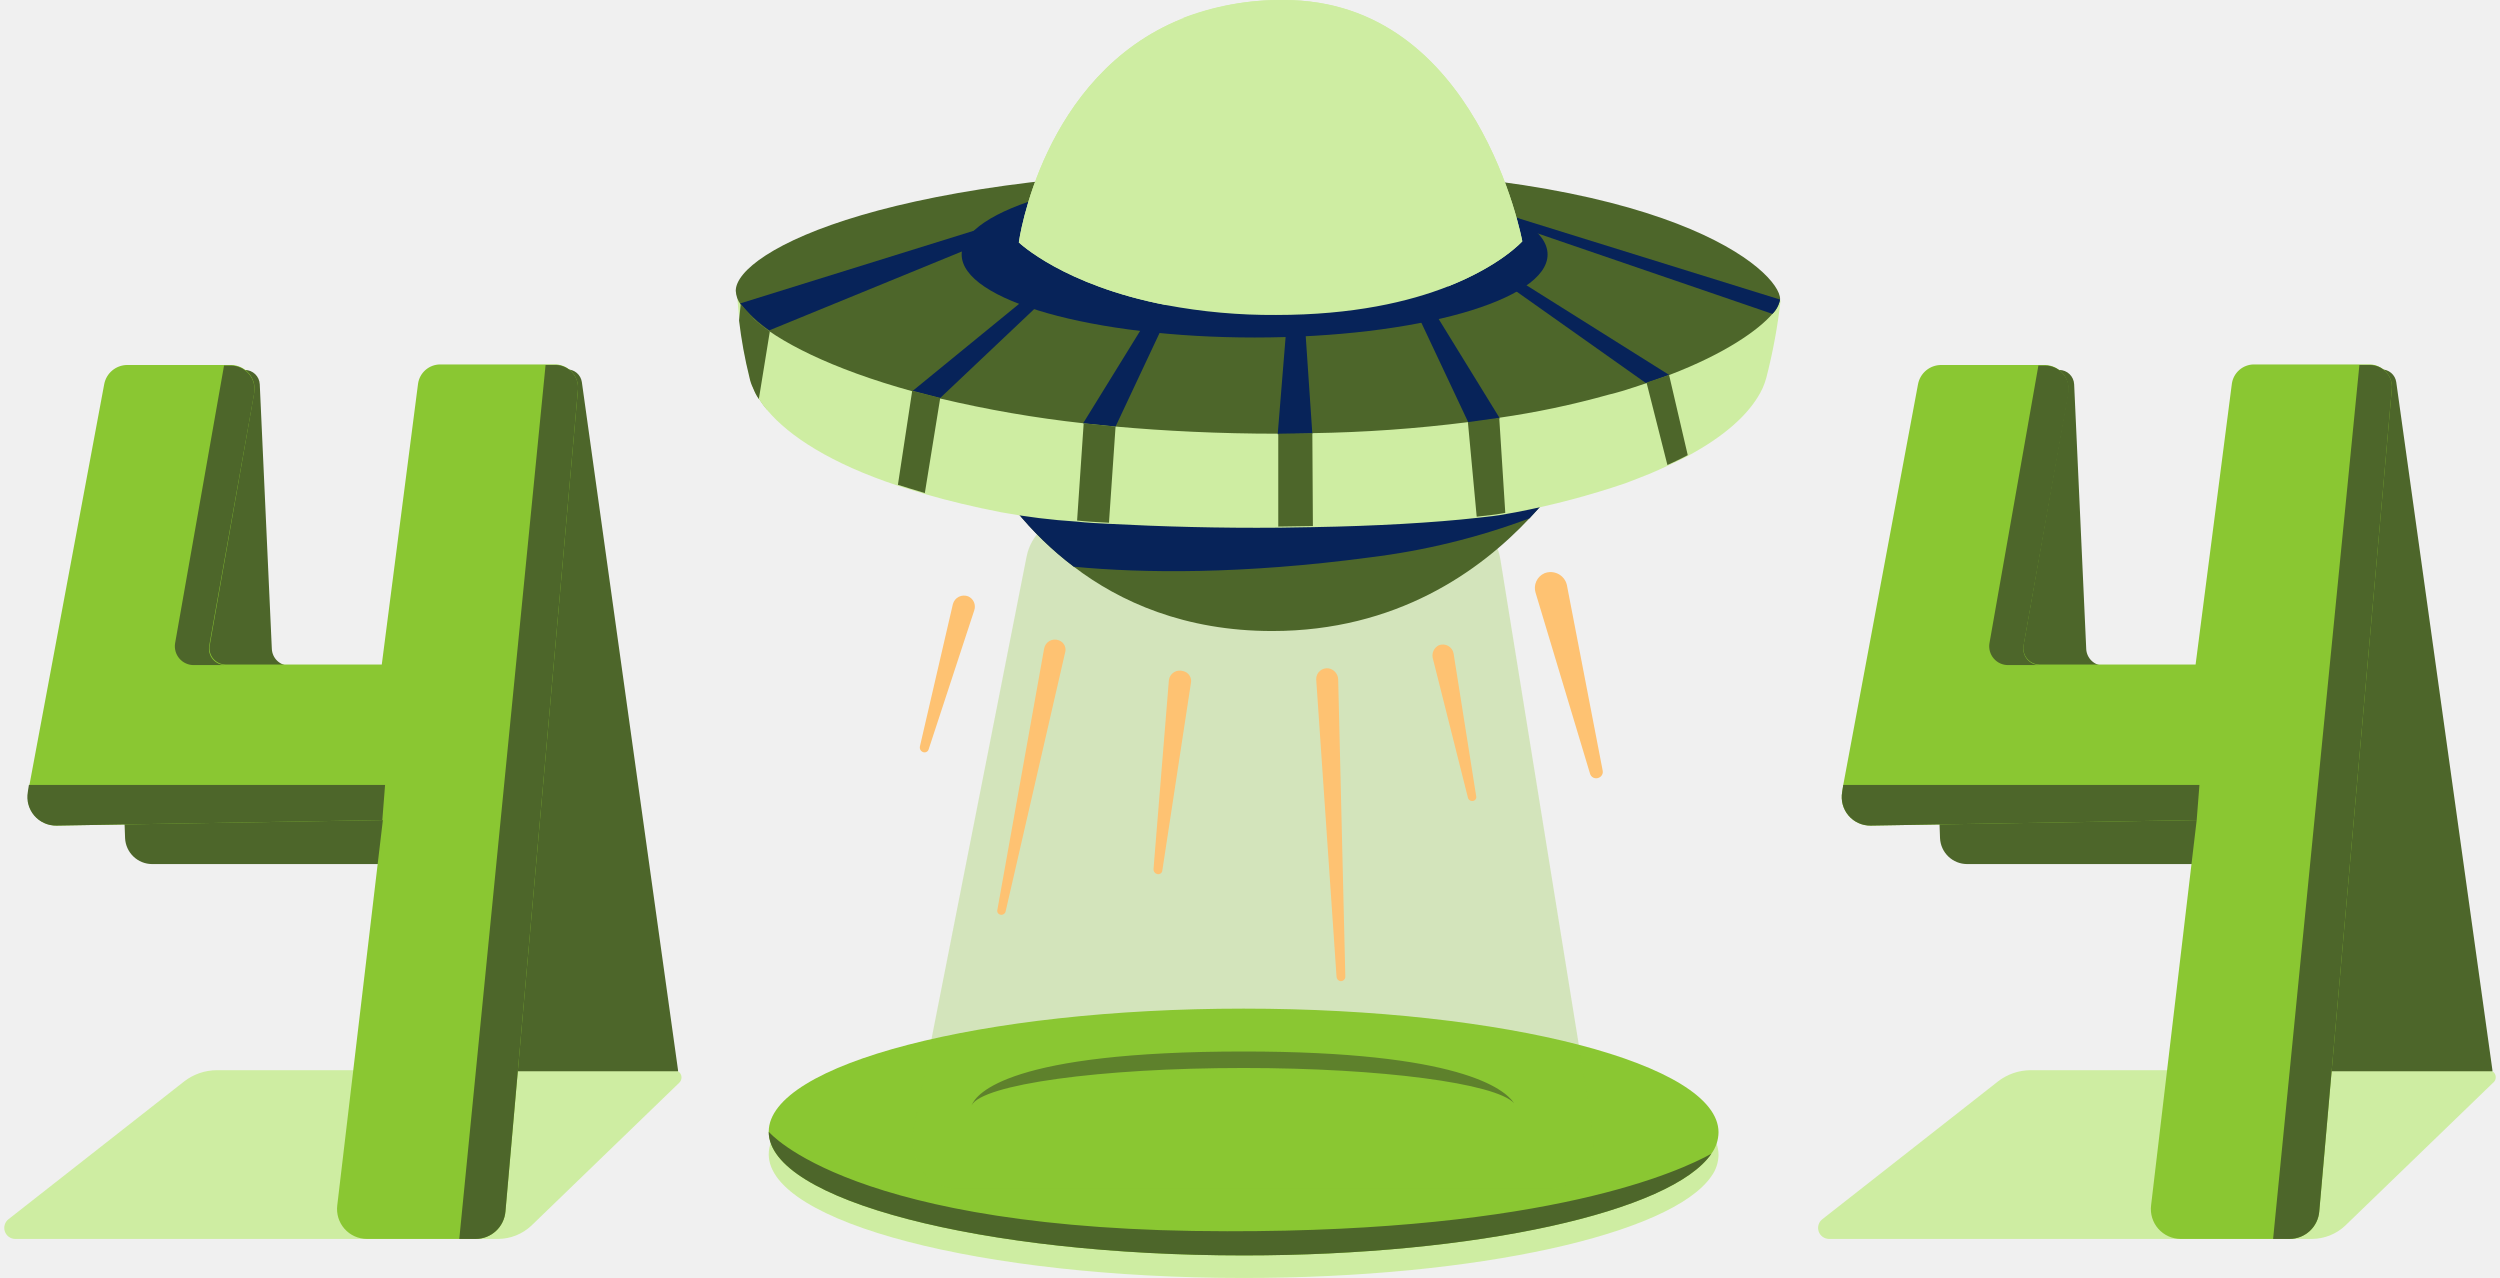
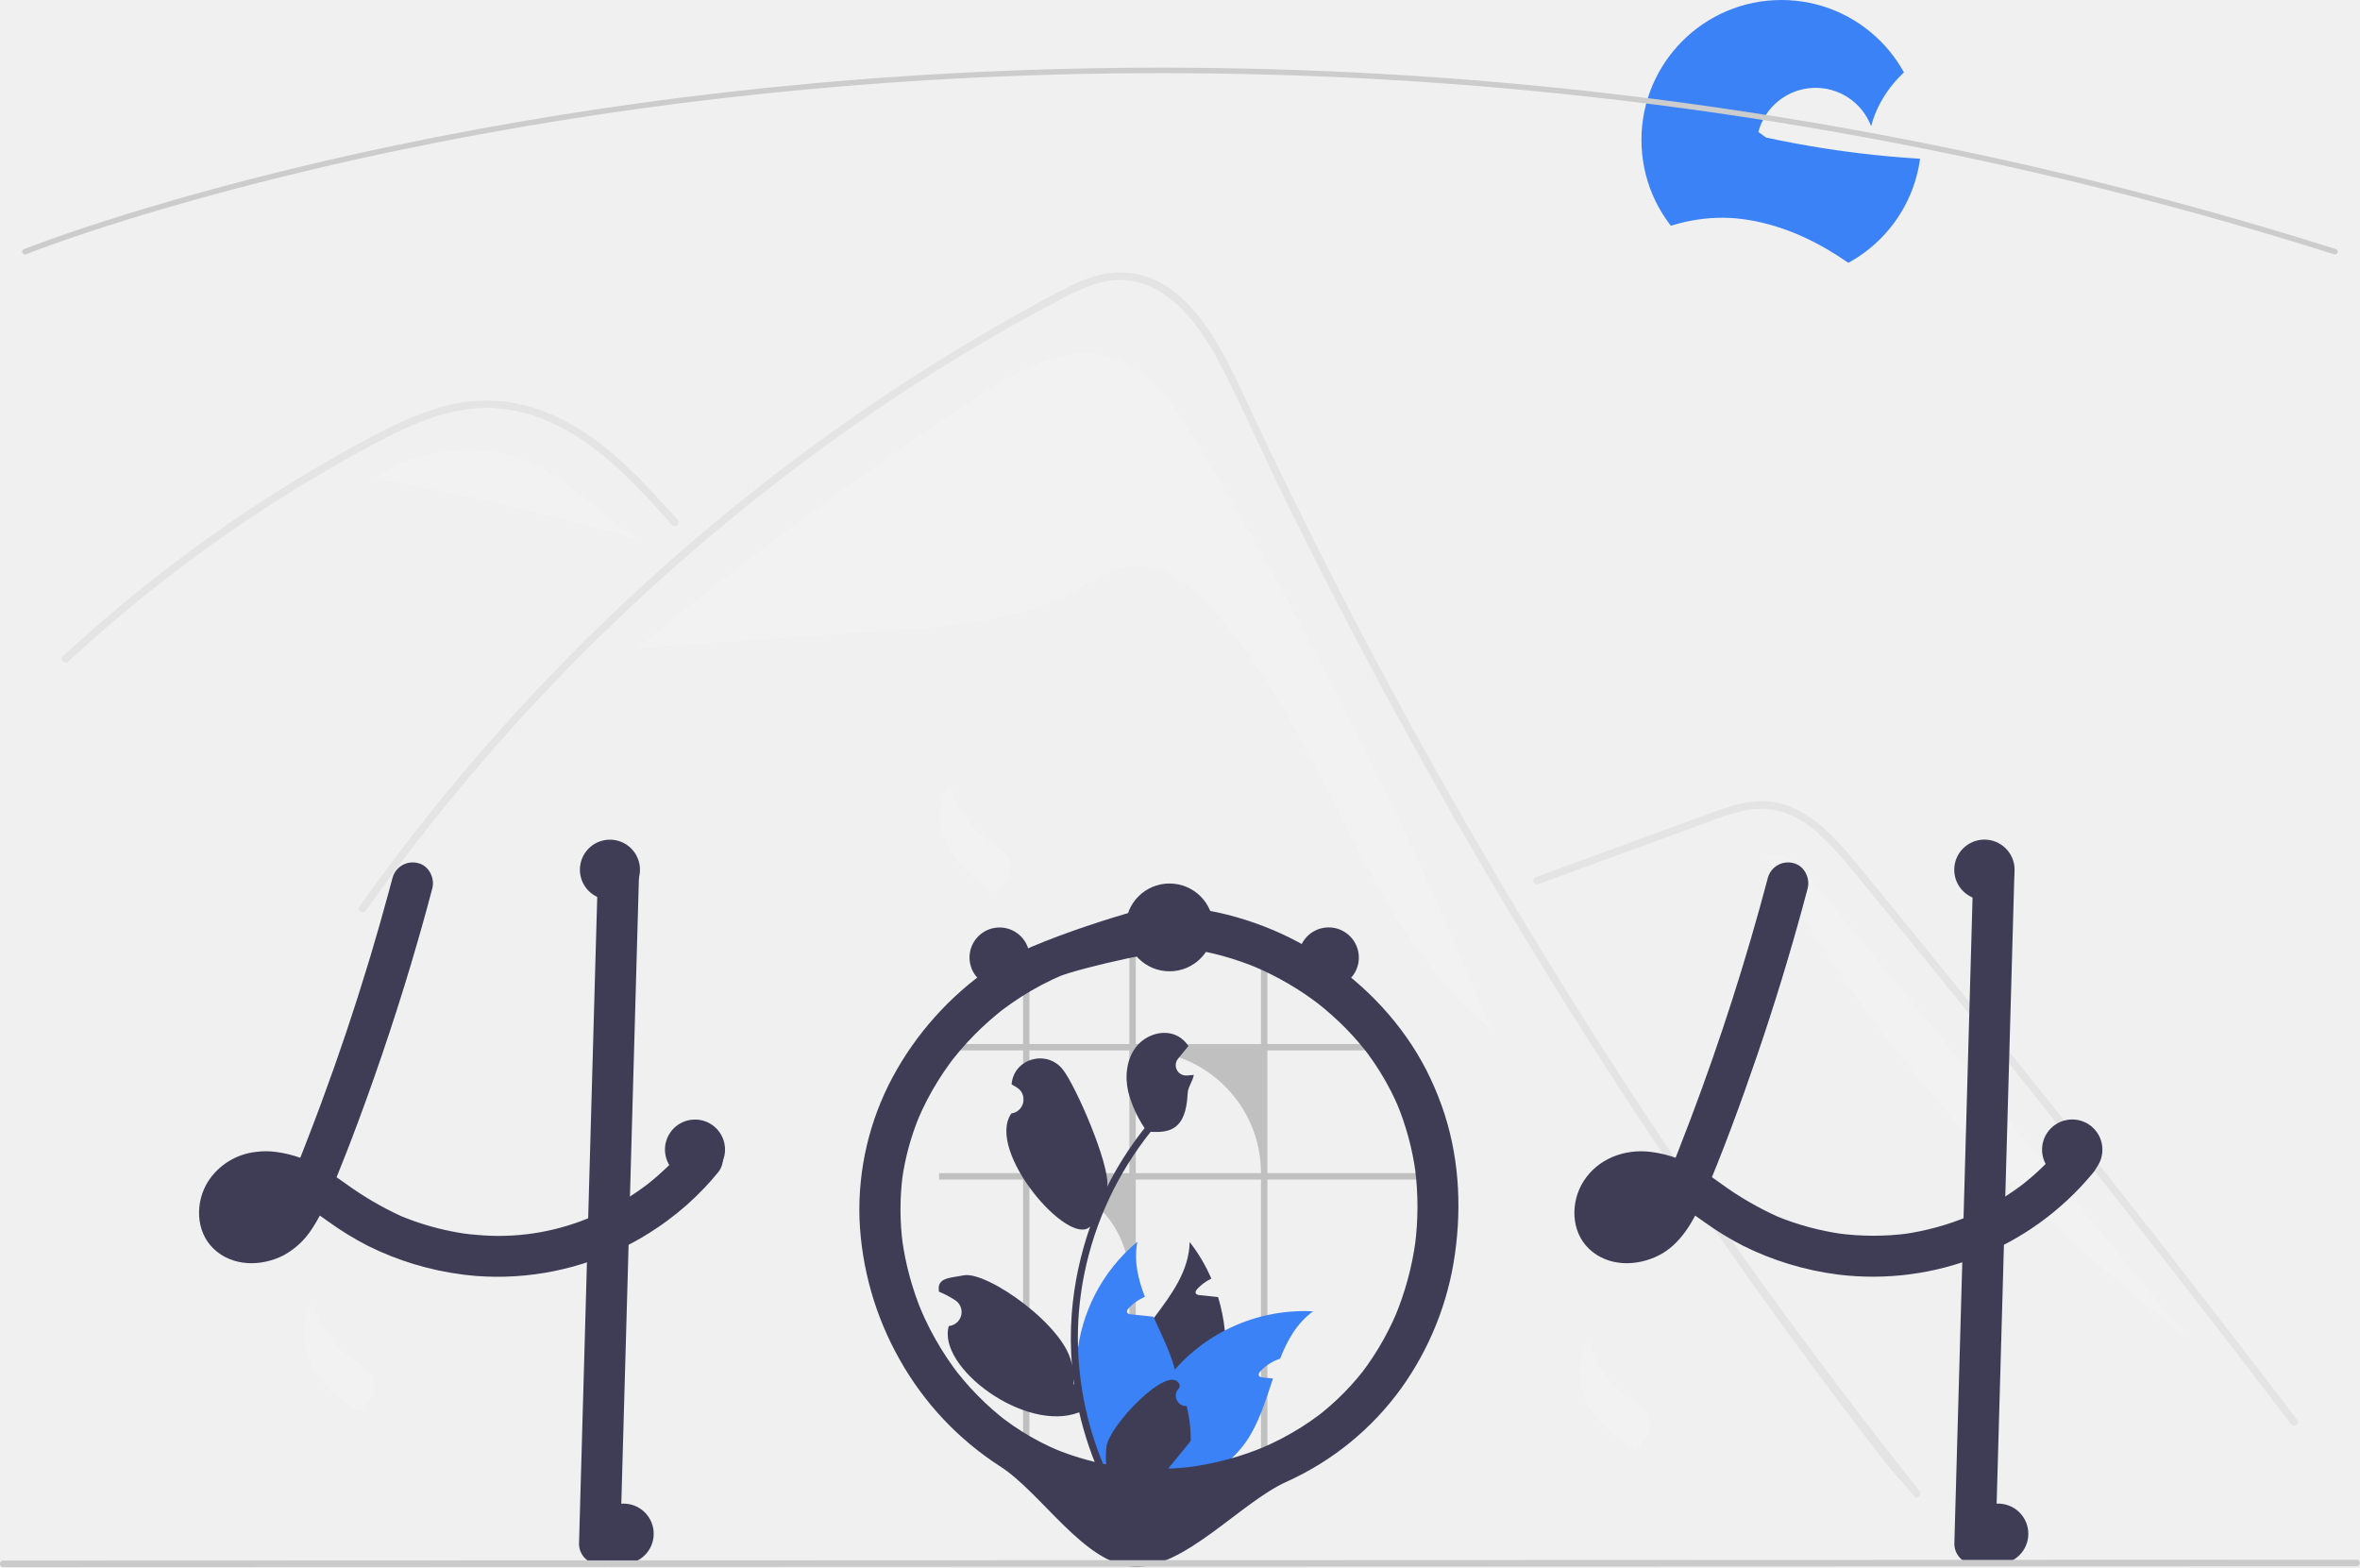
- <svg xmlns="http://www.w3.org/2000/svg" width="313" height="160" viewBox="0 0 313 160" fill="none">
-   <g clip-path="url(#clip0_54748_4466)">
-     <path d="M96.244 144.516C96.244 136.052 122.876 129.102 155.701 129.102C188.527 129.102 215.159 136.052 215.159 144.585C215.147 145.551 214.834 146.489 214.264 147.269C209.309 154.495 184.948 160 155.701 160C122.876 160 96.244 153.05 96.244 144.516Z" fill="#CEEDA2" />
-     <path d="M84.411 133.987H27.156C25.688 133.991 24.262 134.474 23.096 135.364L1.074 152.637C0.846 152.811 0.678 153.053 0.594 153.328C0.51 153.603 0.513 153.897 0.604 154.17C0.695 154.442 0.869 154.68 1.101 154.849C1.333 155.018 1.613 155.111 1.9 155.114H62.389C63.924 155.099 65.397 154.51 66.519 153.462L85.03 135.57C85.165 135.446 85.259 135.283 85.3 135.104C85.341 134.926 85.328 134.738 85.261 134.567C85.194 134.396 85.077 134.25 84.925 134.146C84.774 134.043 84.594 133.987 84.411 133.987Z" fill="#CEEDA2" />
-     <path d="M311.571 133.987H254.247C252.78 133.991 251.354 134.474 250.187 135.364L228.166 152.637C227.938 152.811 227.77 153.053 227.686 153.328C227.601 153.603 227.605 153.897 227.696 154.17C227.787 154.442 227.96 154.68 228.193 154.849C228.425 155.018 228.704 155.111 228.992 155.114H289.481C291.016 155.099 292.489 154.51 293.61 153.462L312.122 135.57C312.269 135.457 312.377 135.301 312.43 135.123C312.483 134.945 312.479 134.755 312.418 134.58C312.357 134.405 312.242 134.253 312.09 134.147C311.938 134.041 311.757 133.985 311.571 133.987Z" fill="#CEEDA2" />
-     <path d="M96.244 141.695C96.244 133.231 122.876 126.28 155.701 126.28C188.527 126.28 215.159 133.231 215.159 141.764C215.147 142.73 214.834 143.668 214.264 144.448C209.309 151.673 184.948 157.179 155.701 157.179C122.876 157.179 96.244 150.228 96.244 141.695Z" fill="#8AC732" />
-     <path d="M214.264 144.448C209.309 151.673 185.017 157.179 155.701 157.179C122.876 157.179 96.244 150.228 96.244 141.695C96.244 141.695 106.567 154.151 153.637 154.151C194.101 154.219 210.41 146.581 214.264 144.448Z" fill="#4D662A" />
-     <path d="M189.56 138.117C187.289 135.639 172.976 133.712 155.703 133.712C137.673 133.712 122.946 135.777 121.639 138.392C122.258 136.878 126.387 131.648 155.703 131.648C182.679 131.648 188.39 136.327 189.56 138.117Z" fill="#4D662A" />
-     <path d="M84.89 133.988L72.847 47.83C72.781 47.386 72.556 46.981 72.215 46.69C71.873 46.4 71.438 46.242 70.989 46.247H54.749C54.481 46.248 54.217 46.307 53.974 46.419C53.73 46.53 53.514 46.692 53.338 46.894C53.162 47.096 53.032 47.333 52.954 47.589C52.877 47.845 52.855 48.115 52.891 48.38L56.951 80.93C56.99 81.233 56.964 81.54 56.875 81.831C56.785 82.123 56.635 82.392 56.432 82.62C56.23 82.848 55.981 83.031 55.703 83.155C55.424 83.279 55.122 83.341 54.818 83.339H36.237C35.675 83.343 35.134 83.13 34.724 82.746C34.314 82.362 34.068 81.835 34.035 81.274L32.521 48.105C32.498 47.626 32.292 47.174 31.947 46.842C31.602 46.509 31.142 46.321 30.663 46.316H15.455C15.203 46.311 14.954 46.358 14.722 46.454C14.489 46.55 14.279 46.693 14.105 46.873C13.93 47.054 13.795 47.269 13.708 47.505C13.62 47.74 13.582 47.992 13.597 48.243L15.661 104.947C15.703 105.815 16.076 106.634 16.703 107.236C17.33 107.838 18.164 108.176 19.033 108.182H60.392L63.626 134.125H84.89V133.988Z" fill="#4D662A" />
-     <path d="M312.052 133.987L300.009 47.83C299.943 47.386 299.718 46.981 299.376 46.69C299.035 46.399 298.6 46.242 298.151 46.247H281.91C281.643 46.248 281.379 46.307 281.135 46.419C280.892 46.53 280.675 46.692 280.5 46.894C280.324 47.096 280.193 47.333 280.116 47.589C280.039 47.845 280.017 48.115 280.052 48.38L284.113 80.93C284.152 81.233 284.126 81.54 284.037 81.831C283.947 82.123 283.796 82.392 283.594 82.62C283.392 82.848 283.143 83.031 282.865 83.154C282.586 83.278 282.284 83.341 281.979 83.339H263.399C262.837 83.342 262.296 83.13 261.886 82.746C261.476 82.362 261.229 81.835 261.197 81.274L259.683 48.105C259.659 47.626 259.454 47.174 259.109 46.842C258.763 46.509 258.304 46.321 257.825 46.316H242.685C242.434 46.311 242.184 46.358 241.952 46.453C241.72 46.549 241.51 46.692 241.335 46.873C241.161 47.054 241.026 47.269 240.938 47.505C240.851 47.74 240.813 47.992 240.827 48.242L242.892 104.947C242.933 105.815 243.306 106.634 243.933 107.236C244.561 107.838 245.395 108.176 246.264 108.181H287.622L290.856 134.125H312.052V133.987Z" fill="#4D662A" />
-     <path d="M72.365 48.724L63.282 151.673C63.206 152.608 62.782 153.48 62.094 154.117C61.406 154.754 60.503 155.11 59.566 155.114H45.94C45.41 155.114 44.886 155.002 44.403 154.784C43.92 154.566 43.488 154.249 43.137 153.852C42.786 153.455 42.523 152.988 42.365 152.482C42.208 151.976 42.16 151.442 42.224 150.916L47.936 102.676L7.128 103.364C6.601 103.373 6.078 103.265 5.597 103.048C5.117 102.832 4.69 102.511 4.348 102.11C4.006 101.708 3.757 101.236 3.619 100.728C3.481 100.219 3.457 99.686 3.549 99.166L3.687 98.272L13.046 48.105C13.172 47.43 13.53 46.82 14.057 46.38C14.585 45.941 15.249 45.699 15.936 45.696H28.942C29.368 45.703 29.788 45.802 30.172 45.985C30.557 46.168 30.898 46.432 31.172 46.758C31.446 47.084 31.647 47.465 31.761 47.876C31.875 48.286 31.899 48.716 31.833 49.137L26.259 80.793C26.206 81.091 26.22 81.398 26.3 81.691C26.38 81.983 26.524 82.255 26.721 82.485C26.919 82.715 27.165 82.899 27.442 83.023C27.719 83.147 28.02 83.207 28.323 83.201H47.798L52.34 48.036C52.435 47.372 52.765 46.764 53.27 46.322C53.775 45.88 54.422 45.634 55.093 45.627H69.613C69.997 45.65 70.373 45.747 70.719 45.915C71.066 46.083 71.376 46.317 71.631 46.605C71.887 46.892 72.084 47.228 72.21 47.591C72.335 47.955 72.388 48.34 72.365 48.724Z" fill="#8AC732" />
-     <path d="M48.212 98.272L47.867 102.676L7.059 103.364C6.532 103.373 6.01 103.265 5.529 103.048C5.048 102.832 4.622 102.511 4.28 102.11C3.938 101.708 3.689 101.236 3.55 100.728C3.412 100.219 3.389 99.686 3.481 99.166L3.619 98.272H48.212Z" fill="#4D662A" />
-     <path d="M72.366 48.724L63.282 151.673C63.206 152.608 62.782 153.48 62.094 154.117C61.406 154.754 60.504 155.11 59.566 155.114H57.502L68.306 45.696H69.614C69.996 45.705 70.373 45.792 70.721 45.951C71.069 46.11 71.381 46.337 71.638 46.621C71.896 46.904 72.093 47.236 72.218 47.598C72.343 47.959 72.394 48.343 72.366 48.724Z" fill="#4D662A" />
-     <path d="M26.191 80.861C26.138 81.16 26.152 81.467 26.232 81.759C26.312 82.052 26.456 82.323 26.653 82.554C26.851 82.784 27.097 82.968 27.374 83.092C27.651 83.215 27.952 83.276 28.255 83.27H24.264C23.919 83.272 23.579 83.199 23.266 83.055C22.953 82.912 22.675 82.701 22.452 82.439C22.229 82.177 22.066 81.869 21.975 81.537C21.884 81.205 21.866 80.857 21.924 80.517L28.049 45.765H28.943C29.369 45.772 29.789 45.87 30.173 46.054C30.558 46.237 30.899 46.5 31.173 46.827C31.447 47.153 31.648 47.534 31.762 47.944C31.875 48.355 31.9 48.785 31.834 49.206L26.191 80.861Z" fill="#4D662A" />
-     <path d="M299.455 48.724L290.372 151.673C290.296 152.608 289.872 153.48 289.184 154.117C288.495 154.754 287.593 155.11 286.656 155.114H273.03C272.5 155.114 271.976 155.002 271.493 154.784C271.01 154.566 270.578 154.249 270.227 153.852C269.875 153.455 269.612 152.988 269.455 152.482C269.298 151.976 269.25 151.442 269.314 150.916L275.026 102.676L234.218 103.364C233.69 103.373 233.168 103.265 232.687 103.048C232.207 102.832 231.78 102.511 231.438 102.11C231.096 101.708 230.847 101.236 230.709 100.728C230.571 100.219 230.547 99.686 230.639 99.166L230.777 98.272L240.136 48.105C240.262 47.43 240.62 46.82 241.147 46.38C241.675 45.941 242.339 45.699 243.026 45.696H256.032C256.458 45.703 256.878 45.802 257.262 45.985C257.647 46.168 257.988 46.432 258.262 46.758C258.536 47.084 258.737 47.465 258.851 47.876C258.965 48.286 258.989 48.716 258.923 49.137L253.348 80.793C253.296 81.091 253.31 81.398 253.39 81.691C253.47 81.983 253.614 82.255 253.811 82.485C254.009 82.715 254.255 82.899 254.532 83.023C254.809 83.147 255.11 83.207 255.413 83.201H274.888L279.43 48.036C279.525 47.372 279.855 46.764 280.36 46.322C280.865 45.88 281.512 45.634 282.182 45.627H296.703C297.091 45.638 297.473 45.727 297.825 45.891C298.177 46.054 298.492 46.289 298.75 46.579C299.008 46.869 299.204 47.209 299.325 47.578C299.447 47.947 299.491 48.337 299.455 48.724Z" fill="#8AC732" />
-     <path d="M275.37 98.272L275.026 102.676L234.218 103.364C233.69 103.373 233.168 103.265 232.687 103.048C232.207 102.832 231.78 102.511 231.438 102.11C231.096 101.708 230.847 101.236 230.709 100.728C230.571 100.219 230.547 99.686 230.639 99.166L230.777 98.272H275.37Z" fill="#4D662A" />
-     <path d="M299.456 48.724L290.372 151.673C290.296 152.608 289.872 153.48 289.184 154.117C288.496 154.754 287.594 155.11 286.656 155.114H284.592L295.396 45.696H296.703C297.09 45.693 297.472 45.772 297.826 45.926C298.18 46.081 298.497 46.309 298.757 46.595C299.017 46.88 299.213 47.218 299.334 47.585C299.454 47.952 299.496 48.34 299.456 48.724Z" fill="#4D662A" />
-     <path d="M253.349 80.861C253.296 81.16 253.31 81.467 253.39 81.759C253.47 82.052 253.614 82.323 253.812 82.554C254.009 82.784 254.255 82.968 254.532 83.092C254.809 83.215 255.11 83.276 255.413 83.27H251.422C251.078 83.272 250.737 83.199 250.424 83.055C250.111 82.912 249.833 82.701 249.61 82.439C249.387 82.177 249.224 81.869 249.133 81.537C249.042 81.205 249.024 80.857 249.082 80.517L255.207 45.765H256.101C256.527 45.772 256.947 45.87 257.331 46.054C257.716 46.237 258.057 46.5 258.331 46.827C258.605 47.153 258.806 47.534 258.92 47.944C259.034 48.355 259.058 48.785 258.992 49.206L253.349 80.861Z" fill="#4D662A" />
-     <path opacity="0.28" d="M128.522 69.711L114.414 141.28C113.657 145.134 116.135 148.781 119.507 148.781H194.241C197.544 148.781 200.022 145.271 199.402 141.555L187.841 69.986C187.359 67.096 185.226 65.031 182.68 65.031H133.683C131.205 64.963 129.072 66.958 128.522 69.711Z" fill="#8AC732" />
-     <path d="M192.247 74.186L199.06 96.827C199.087 96.941 199.138 97.048 199.211 97.14C199.284 97.232 199.376 97.307 199.481 97.36C199.586 97.412 199.702 97.441 199.819 97.444C199.937 97.447 200.053 97.424 200.161 97.377C200.346 97.305 200.499 97.167 200.588 96.989C200.677 96.81 200.696 96.606 200.643 96.414L196.169 73.223C196.099 72.93 195.966 72.656 195.779 72.42C195.593 72.184 195.358 71.99 195.09 71.853C194.822 71.716 194.528 71.638 194.227 71.625C193.927 71.612 193.627 71.664 193.348 71.778C192.905 71.979 192.549 72.333 192.347 72.776C192.144 73.219 192.109 73.719 192.247 74.186Z" fill="#FEC272" />
-     <path d="M179.376 82.374L183.78 99.854C183.796 99.927 183.827 99.997 183.871 100.058C183.915 100.119 183.971 100.17 184.035 100.209C184.1 100.248 184.171 100.273 184.246 100.283C184.32 100.293 184.396 100.287 184.468 100.267C184.532 100.25 184.592 100.22 184.644 100.179C184.697 100.139 184.74 100.088 184.772 100.03C184.804 99.972 184.824 99.909 184.831 99.843C184.838 99.777 184.832 99.711 184.813 99.647L181.991 81.824C181.957 81.623 181.877 81.432 181.759 81.266C181.641 81.1 181.488 80.962 181.309 80.863C181.131 80.764 180.933 80.706 180.729 80.694C180.526 80.681 180.322 80.715 180.133 80.792C179.849 80.934 179.621 81.167 179.484 81.454C179.347 81.74 179.309 82.064 179.376 82.374Z" fill="#FEC272" />
-     <path d="M121.985 76.388L116.273 93.799C116.252 93.876 116.215 93.947 116.164 94.008C116.112 94.068 116.048 94.117 115.976 94.15C115.903 94.183 115.825 94.199 115.745 94.198C115.666 94.197 115.587 94.178 115.516 94.143C115.387 94.086 115.283 93.987 115.22 93.861C115.157 93.735 115.14 93.592 115.172 93.455L119.301 75.631C119.353 75.435 119.447 75.251 119.576 75.094C119.705 74.936 119.865 74.807 120.047 74.716C120.23 74.625 120.429 74.574 120.632 74.565C120.836 74.557 121.039 74.592 121.228 74.668C121.543 74.811 121.795 75.066 121.935 75.383C122.075 75.701 122.092 76.059 121.985 76.388Z" fill="#FEC272" />
-     <path d="M133.339 81.755L125.907 114.099C125.891 114.172 125.86 114.242 125.817 114.303C125.773 114.364 125.717 114.415 125.652 114.454C125.588 114.493 125.516 114.518 125.442 114.528C125.367 114.538 125.291 114.532 125.219 114.512C125.155 114.495 125.095 114.465 125.043 114.424C124.991 114.384 124.948 114.333 124.915 114.275C124.883 114.217 124.863 114.154 124.856 114.088C124.849 114.022 124.856 113.956 124.875 113.892L130.724 81.205C130.759 81.004 130.838 80.813 130.956 80.647C131.074 80.48 131.228 80.343 131.406 80.243C131.584 80.144 131.783 80.087 131.986 80.074C132.19 80.062 132.394 80.096 132.582 80.172C132.89 80.285 133.142 80.514 133.284 80.809C133.425 81.105 133.445 81.445 133.339 81.755Z" fill="#FEC272" />
-     <path d="M149.099 85.538L145.521 109.004C145.511 109.081 145.484 109.155 145.442 109.219C145.4 109.284 145.344 109.338 145.277 109.378C145.211 109.418 145.136 109.442 145.059 109.449C144.982 109.456 144.905 109.445 144.833 109.417C144.704 109.375 144.594 109.291 144.519 109.179C144.444 109.067 144.409 108.933 144.42 108.798L146.347 85.125C146.377 84.927 146.449 84.739 146.56 84.572C146.67 84.405 146.816 84.265 146.986 84.16C147.156 84.055 147.347 83.989 147.546 83.965C147.745 83.942 147.946 83.962 148.136 84.024C148.299 84.06 148.453 84.128 148.589 84.223C148.726 84.319 148.842 84.441 148.932 84.581C149.021 84.722 149.082 84.879 149.111 85.043C149.14 85.207 149.136 85.375 149.099 85.538Z" fill="#FEC272" />
-     <path d="M167.54 85.059L168.435 122.289C168.434 122.367 168.416 122.443 168.384 122.514C168.351 122.585 168.304 122.648 168.246 122.7C168.188 122.752 168.12 122.791 168.046 122.815C167.971 122.839 167.893 122.847 167.816 122.839C167.685 122.816 167.565 122.749 167.478 122.649C167.39 122.549 167.339 122.422 167.334 122.289L164.788 85.059C164.782 84.859 164.821 84.659 164.902 84.476C164.982 84.292 165.103 84.129 165.254 83.997C165.405 83.865 165.584 83.769 165.777 83.715C165.97 83.66 166.173 83.65 166.37 83.683C166.692 83.747 166.982 83.918 167.195 84.168C167.407 84.417 167.529 84.731 167.54 85.059Z" fill="#FEC272" />
-     <path d="M96.04 51.27C95.347 50.458 94.768 49.556 94.319 48.587L92.736 37.989L96.384 41.361L96.04 51.27Z" fill="#4D662A" />
-     <path d="M198.714 54.849C196.782 58.517 194.35 61.898 191.488 64.896C185.295 71.503 174.835 79.004 159.282 79.004C148.34 79.004 140.22 75.356 134.44 70.952C128.999 66.837 124.651 61.449 121.777 55.262L198.714 54.849Z" fill="#4D662A" />
-     <path d="M198.714 54.849C196.782 58.517 194.35 61.898 191.488 64.896C185.052 67.306 178.353 68.946 171.531 69.782C155.566 71.915 143.11 71.778 134.44 70.952C128.999 66.837 124.651 61.449 121.777 55.262L198.714 54.849Z" fill="#072359" />
-     <path d="M222.936 37.576C222.567 40.849 221.969 44.091 221.147 47.279C220.913 48.158 220.542 48.995 220.046 49.757C218.6 52.096 215.848 54.643 211.375 57.051C210.618 57.464 209.723 57.877 208.829 58.29C208.14 58.634 207.452 58.909 206.695 59.253C205.663 59.666 204.631 60.079 203.53 60.492C199.032 62.024 194.433 63.243 189.766 64.139C189.354 64.208 189.009 64.277 188.597 64.346C187.564 64.552 186.326 64.69 185.018 64.828C179.513 65.447 172.218 65.86 164.442 65.997C162.997 65.997 161.552 66.066 160.107 66.066C152.743 66.135 145.311 65.928 138.842 65.584C137.466 65.516 136.09 65.447 134.851 65.309C131.665 65.107 128.494 64.716 125.354 64.139C121.845 63.451 118.679 62.694 115.858 61.868C114.688 61.524 113.587 61.18 112.486 60.836C103.953 58.015 98.791 54.574 96.108 51.408C95.72 50.984 95.375 50.523 95.075 50.032C94.793 49.626 94.562 49.187 94.387 48.724C94.166 48.289 94.004 47.826 93.906 47.348C93.318 44.993 92.882 42.602 92.598 40.191C92.323 37.92 92.254 36.406 92.254 36.406L157.629 41.292L223.005 37.645L222.936 37.576Z" fill="#CEEDA2" />
-     <path d="M222.868 37.439C222.749 38.144 222.412 38.794 221.905 39.297C220.184 41.292 216.055 44.251 209.036 46.935C208.141 47.279 207.178 47.623 206.146 47.968C205.664 48.105 205.182 48.312 204.7 48.449C203.668 48.793 202.567 49.137 201.397 49.413C196.9 50.673 192.326 51.639 187.703 52.303C186.464 52.509 185.157 52.716 183.78 52.853C177.319 53.672 170.817 54.131 164.305 54.23C162.929 54.23 161.484 54.299 160.039 54.299H159.97C152.607 54.299 145.794 53.955 139.669 53.404C138.293 53.266 136.917 53.129 135.609 52.991C129.587 52.328 123.611 51.294 117.717 49.894C116.547 49.619 115.377 49.275 114.276 49C104.022 46.178 97.278 42.669 94.182 39.778C93.64 39.283 93.156 38.729 92.737 38.127C92.362 37.629 92.146 37.029 92.117 36.406C92.117 31.52 111.386 21.129 160.314 21.129C209.242 21.06 222.868 34.067 222.868 37.439Z" fill="#4D662A" />
-     <path d="M132.1 26.703L96.315 41.361C94.95 40.411 93.722 39.276 92.668 37.989L130.93 26.084L132.1 26.703Z" fill="#072359" />
-     <path d="M222.868 37.507C222.73 38.186 222.395 38.808 221.904 39.297L185.156 26.703L186.326 26.153L222.868 37.507Z" fill="#072359" />
-     <path d="M138.155 30.488L117.716 49.825C116.546 49.55 115.376 49.206 114.275 48.931L136.916 30.419L138.155 30.488Z" fill="#072359" />
-     <path d="M149.373 32.759L139.67 53.404C138.293 53.266 136.917 53.129 135.609 52.991L148.134 32.69L149.373 32.759Z" fill="#072359" />
-     <path d="M187.771 52.372C186.532 52.578 185.156 52.785 183.848 52.922L174.352 32.759L175.659 32.69L187.771 52.372Z" fill="#072359" />
-     <path d="M164.304 54.299C162.928 54.299 161.483 54.367 160.038 54.367H159.969L161.62 34.067L162.928 33.998L164.304 54.299Z" fill="#072359" />
-     <path d="M208.966 46.935C208.072 47.279 207.108 47.623 206.076 47.967L181.371 30.488L182.679 30.419L208.966 46.935Z" fill="#072359" />
-     <path d="M164.374 65.86C162.929 65.86 161.484 65.928 160.039 65.928V54.299L164.306 54.23L164.374 65.86Z" fill="#4D662A" />
-     <path d="M188.461 64.208C187.36 64.415 186.19 64.552 184.882 64.69L183.781 52.853L187.704 52.303L188.461 64.208Z" fill="#4D662A" />
-     <path d="M211.306 56.983C210.549 57.395 209.654 57.808 208.76 58.221L206.145 47.899L208.966 46.935L211.306 56.983Z" fill="#4D662A" />
-     <path d="M139.669 53.404L138.843 65.447C137.467 65.378 136.09 65.309 134.852 65.172L135.677 52.991L139.669 53.404Z" fill="#4D662A" />
-     <path d="M117.717 49.825L115.79 61.731C114.62 61.387 113.519 61.043 112.418 60.699L114.207 48.931L117.717 49.825Z" fill="#4D662A" />
-     <path d="M96.383 41.499L95.007 49.963C94.724 49.557 94.493 49.118 94.319 48.656C94.097 48.22 93.935 47.757 93.837 47.279C93.25 44.924 92.813 42.533 92.529 40.122L92.736 38.058C92.736 38.058 93.906 39.434 94.387 39.916C94.8 40.329 96.383 41.499 96.383 41.499Z" fill="#4D662A" />
-     <path d="M157.079 42.256C177.337 42.256 193.758 37.603 193.758 31.864C193.758 26.125 177.337 21.473 157.079 21.473C136.822 21.473 120.4 26.125 120.4 31.864C120.4 37.603 136.822 42.256 157.079 42.256Z" fill="#072359" />
-     <path d="M190.592 30.213C190.592 30.213 187.908 33.241 181.302 35.856C176.416 37.783 169.397 39.434 159.763 39.434C155.146 39.465 150.537 39.05 145.999 38.196C133.131 35.718 127.557 30.35 127.557 30.35C127.557 30.35 130.378 9.43 147.995 2.342C152.071 0.745 156.417 -0.049 160.795 0.002C185.018 0.002 190.592 30.213 190.592 30.213Z" fill="#CEEDA2" />
-     <path d="M145.999 38.196C133.131 35.718 127.557 30.351 127.557 30.351C127.557 30.351 130.378 9.43 147.995 2.342C144.554 5.233 141.182 11.013 140.632 20.441C140.081 27.46 141.733 33.31 145.999 38.196Z" fill="#CEEDA2" />
-     <path d="M190.592 30.213C190.592 30.213 187.908 33.241 181.302 35.856C180.613 33.362 179.739 30.924 178.687 28.561C178.687 28.561 172.218 29.938 169.328 23.813C166.438 17.688 173.388 13.284 173.388 13.284C173.388 13.284 171.737 7.985 163.203 4.544C154.67 1.104 147.857 2.342 147.857 2.342C151.934 0.745 156.28 -0.049 160.657 0.002C185.018 0.002 190.592 30.213 190.592 30.213Z" fill="#CEEDA2" />
-     <path d="M162.86 17.275C163.886 17.275 164.718 16.474 164.718 15.486C164.718 14.498 163.886 13.697 162.86 13.697C161.834 13.697 161.002 14.498 161.002 15.486C161.002 16.474 161.834 17.275 162.86 17.275Z" fill="#CEEDA2" />
-     <path d="M156.39 18.996C157.189 18.996 157.836 18.38 157.836 17.619C157.836 16.859 157.189 16.243 156.39 16.243C155.592 16.243 154.945 16.859 154.945 17.619C154.945 18.38 155.592 18.996 156.39 18.996Z" fill="#CEEDA2" />
-     <path d="M160.726 28.286C162.284 28.286 163.547 27.053 163.547 25.533C163.547 24.013 162.284 22.781 160.726 22.781C159.168 22.781 157.904 24.013 157.904 25.533C157.904 27.053 159.168 28.286 160.726 28.286Z" fill="#CEEDA2" />
-   </g>
-   <defs>
-     <clipPath id="clip0_54748_4466">
-       <rect width="311.935" height="160" fill="white" transform="translate(0.533203)" />
-     </clipPath>
-   </defs>
+ <svg xmlns="http://www.w3.org/2000/svg" data-name="Layer 1" width="860.131" height="571.148" viewBox="0 0 860.131 571.148">
+   <path d="M605.67,324.953c-7.669-12.684-16.757-26.228-30.99-30.37-16.482-4.796-33.413,4.732-47.775,14.135a1392.157,1392.157,0,0,0-123.893,91.283l.043.492q46.226-3.188,92.451-6.376c22.265-1.535,45.296-3.283,64.972-13.816,7.467-3.997,14.745-9.336,23.206-9.708,10.512-.462,19.677,6.879,26.88,14.549,42.607,45.371,54.937,114.754,102.738,154.616A1516.995,1516.995,0,0,0,605.67,324.953Z" transform="translate(-169.9343 -164.426)" fill="#f2f2f2" />
+   <path d="M867.571,709.781c-4.712-5.95-6.637-7.343-11.285-13.348q-56.764-73.416-106.708-151.792-33.924-53.23-64.483-108.504-14.549-26.278-28.3-52.969-10.67-20.695-20.865-41.638c-1.944-3.988-3.832-7.994-5.711-12.009-4.428-9.442-8.773-18.93-13.439-28.244-5.317-10.616-11.789-21.745-21.553-28.877a29.405,29.405,0,0,0-15.319-5.895c-7.948-.513-15.282,2.769-22.176,6.353-50.439,26.301-97.659,59.276-140.37,96.798A730.778,730.778,0,0,0,303.322,496.247c-1.008,1.439-3.392.064-2.374-1.384q6.009-8.498,12.257-16.813A734.817,734.817,0,0,1,500.805,303.064q18.248-11.826,37.183-22.542c6.362-3.603,12.752-7.16,19.251-10.497,6.371-3.273,13.137-6.215,20.416-6.325,24.77-.385,37.595,27.667,46.405,46.542q4.153,8.911,8.406,17.766,16.075,33.621,33.387,66.628,10.685,20.379,21.837,40.52,34.707,62.718,73.779,122.897c34.506,53.143,68.737,100.089,108.046,149.785C870.596,709.213,868.662,711.175,867.571,709.781Z" transform="translate(-169.9343 -164.426)" fill="#e4e4e4" />
+   <path d="M414.916,355.804c-1.439-1.604-2.869-3.209-4.318-4.813-11.422-12.633-23.679-25.118-39.364-32.361a57.11,57.11,0,0,0-23.927-5.546c-8.562.028-16.932,2.273-24.843,5.418-3.74,1.494-7.398,3.19-11.001,4.996-4.116,2.072-8.159,4.281-12.183,6.509q-11.331,6.27-22.368,13.091-21.961,13.572-42.546,29.216-10.671,8.113-20.902,16.758-9.516,8.031-18.646,16.492c-1.302,1.201-3.245-.743-1.944-1.943,1.604-1.494,3.227-2.979,4.85-4.446q6.875-6.215,13.971-12.193,12.939-10.918,26.549-20.993,21.163-15.676,43.783-29.225,11.304-6.765,22.918-12.963c2.338-1.247,4.703-2.466,7.096-3.621a113.116,113.116,0,0,1,16.868-6.866,60.006,60.006,0,0,1,25.476-2.503,66.327,66.327,0,0,1,23.505,8.131c15.401,8.608,27.346,21.919,38.97,34.909C418.033,355.171,416.099,357.124,414.916,355.804Z" transform="translate(-169.9343 -164.426)" fill="#e4e4e4" />
+   <path d="M730.477,486.711l36.905-13.498,18.323-6.702c5.968-2.183,11.921-4.667,18.09-6.23a28.539,28.539,0,0,1,16.374.209,37.738,37.738,0,0,1,12.771,7.917,103.64,103.64,0,0,1,10.475,11.186c3.989,4.794,7.92,9.639,11.868,14.467q24.441,29.891,48.563,60.041,24.121,30.15,47.92,60.556,23.857,30.48,47.385,61.216,2.882,3.765,5.76,7.534c1.06,1.388,3.449.02,2.375-1.388Q983.582,650.974,959.549,620.184q-24.092-30.864-48.516-61.466-24.424-30.601-49.179-60.937-6.167-7.558-12.354-15.099c-3.48-4.241-6.92-8.527-10.736-12.474-7.005-7.245-15.758-13.648-26.234-13.822-6.16-.102-12.121,1.852-17.844,3.923-6.17,2.232-12.325,4.506-18.486,6.759l-37.163,13.592-9.291,3.398c-1.649.603-.937,3.262.731,2.652Z" transform="translate(-169.9343 -164.426)" fill="#e4e4e4" />
+   <path d="M366.377,334.526c-18.754-9.639-42.771-7.751-60.005,4.291a855.847,855.847,0,0,1,97.371,22.726C390.46,353.759,380.07,341.563,366.377,334.526Z" transform="translate(-169.9343 -164.426)" fill="#f2f2f2" />
+   <path d="M306.188,338.784l-3.61,2.935c1.221-1.027,2.491-1.99,3.795-2.901C306.311,338.807,306.249,338.795,306.188,338.784Z" transform="translate(-169.9343 -164.426)" fill="#f2f2f2" />
+   <path d="M831.549,486.846c-3.633-4.422-7.56-9.052-12.994-10.848l-5.073.2A575.436,575.436,0,0,0,966.749,651.418Q899.149,569.132,831.549,486.846Z" transform="translate(-169.9343 -164.426)" fill="#f2f2f2" />
+   <path d="M516.084,450.367A37.481,37.481,0,0,0,531.015,471.325c2.82,1.92,6.157,3.762,7.122,7.035a8.379,8.379,0,0,1-.874,6.15,24.884,24.884,0,0,1-3.861,5.041l-.137.512c-6.998-4.147-13.656-9.393-17.522-16.551s-4.406-16.539.341-23.145" transform="translate(-169.9343 -164.426)" fill="#f2f2f2" />
+   <path d="M749.084,653.367A37.481,37.481,0,0,0,764.015,674.325c2.82,1.92,6.157,3.762,7.122,7.035a8.379,8.379,0,0,1-.874,6.15,24.884,24.884,0,0,1-3.861,5.041l-.137.512c-6.998-4.147-13.656-9.393-17.522-16.551s-4.406-16.539.341-23.145" transform="translate(-169.9343 -164.426)" fill="#f2f2f2" />
+   <path d="M284.084,639.367A37.481,37.481,0,0,0,299.015,660.325c2.82,1.92,6.157,3.762,7.122,7.035a8.379,8.379,0,0,1-.874,6.15,24.884,24.884,0,0,1-3.861,5.041l-.137.512c-6.998-4.147-13.656-9.393-17.522-16.551s-4.406-16.539.341-23.145" transform="translate(-169.9343 -164.426)" fill="#f2f2f2" />
+   <circle cx="649.249" cy="51" r="51" fill="#3b82f6" />
+   <path d="M911.219,176.296c-24.717-3.341-52.935,10.019-59.341,34.124a21.597,21.597,0,0,0-41.094,2.109l2.83,2.027a372.275,372.275,0,0,0,160.659-.726C957.079,195.76,935.935,179.637,911.219,176.296Z" transform="translate(-169.9343 -164.426)" fill="#f0f0f0" />
+   <path d="M805.219,244.296c-24.717-3.341-52.935,10.019-59.341,34.124a21.597,21.597,0,0,0-41.094,2.109l2.83,2.027a372.275,372.275,0,0,0,160.659-.726C851.079,263.76,829.935,247.637,805.219,244.296Z" transform="translate(-169.9343 -164.426)" fill="#f0f0f0" />
+   <path d="M1020.946,257.154a.982.982,0,0,1-.302-.047C756.237,173.489,523.199,184.424,374.264,208.321c-20.269,3.251-40.591,7.006-60.404,11.161-5.058,1.06-10.306,2.195-15.597,3.378-6.319,1.407-12.554,2.856-18.532,4.306q-3.873.917-7.595,1.849c-3.758.928-7.572,1.895-11.66,2.957-4.568,1.178-9.209,2.413-13.797,3.672a.442.442,0,0,1-.051.015l0.0.001c-5.183,1.415-10.338,2.871-15.323,4.325-2.698.779-5.304,1.548-7.799,2.307-.279.077-.526.151-.776.228l-.536.163c-.311.095-.617.188-.924.275l-.02.006 0.0.001-.812.252c-.968.293-1.912.579-2.841.864-24.545,7.566-38.038,12.949-38.171,13.002a1,1,0,1,1-.744-1.856c.134-.053,13.693-5.463,38.328-13.058.932-.286,1.879-.572,2.85-.866l.754-.234c.026-.01.052-.018.078-.025.305-.087.61-.18.919-.273l.537-.163c.268-.081.531-.161.801-.235,2.479-.754,5.093-1.524,7.798-2.307,4.987-1.455,10.147-2.911,15.334-4.328.016-.006.033-.01.049-.015v-.001c4.604-1.263,9.263-2.503,13.845-3.685,4.094-1.063,7.915-2.032,11.68-2.962q3.738-.93,7.609-1.853c5.985-1.451,12.233-2.902,18.563-4.312,5.299-1.184,10.556-2.322,15.622-3.383,19.843-4.162,40.198-7.923,60.497-11.179C523.096,182.415,756.467,171.463,1021.246,255.201a1.0 1,0,0,1-.301,1.953Z" transform="translate(-169.9343 -164.426)" fill="#ccc" />
+   <path d="M432.923,584.266a6.729,6.729,0,0,0-1.7-2.67,6.43,6.43,0,0,0-.92-.71c-2.61-1.74-6.51-2.13-8.99,0a5.81,5.81,0,0,0-.69.71q-1.11,1.365-2.28,2.67c-1.28,1.46-2.59,2.87-3.96,4.24-.39.38-.78.77-1.18,1.15-.23.23-.46.45-.69.67-.88.84-1.78,1.65-2.69,2.45-.48.43-.96.85-1.45,1.26-.73.61-1.46,1.22-2.2,1.81-.07.05-.14.1-.21.16-.02.01-.03.03-.05.04-.01,0-.02,0-.03.02a.179.179,0,0,0-.07.05c-.22.15-.37.25-.48.34.04-.02.08-.05.12-.07-.18.14-.37.28-.55.42-1.75,1.29-3.54,2.53-5.37,3.69a99.21,99.21,0,0,1-14.22,7.55c-.33.13-.67.27-1.01.4a85.97,85.97,0,0,1-40.85,6.02q-2.13-.165-4.26-.45c-1.64-.24-3.27-.53-4.89-.86a97.932,97.932,0,0,1-18.02-5.44,118.652,118.652,0,0,1-20.66-12.12c-1-.71-2.01-1.42-3.02-2.11,1.15-2.82,2.28-5.64,3.38-8.48.55-1.37,1.08-2.74,1.6-4.12,4.09-10.63,7.93-21.36,11.61-32.13q5.58-16.365,10.53-32.92.51-1.68.99-3.36,2.595-8.745,4.98-17.53c.15-.57.31-1.13.45-1.7q.69-2.52,1.35-5.04c1-3.79-1.26-8.32-5.24-9.23a7.634,7.634,0,0,0-9.22,5.24c-.43,1.62-.86,3.23-1.3,4.85q-3.165,11.745-6.66,23.41-.51,1.68-1.02,3.36-7.71,25.41-16.93,50.31-1.11,3.015-2.25,6.01c-.37.98-.74,1.96-1.12,2.94-.73,1.93-1.48,3.86-2.23,5.79-.43,1.13-.87,2.26-1.31,3.38-.29.71-.57,1.42-.85,2.12a41.809,41.809,0,0,0-8.81-2.12l-.48-.06a27.397,27.397,0,0,0-7.01.06,23.914,23.914,0,0,0-17.24,10.66c-4.77,7.51-4.71,18.25,1.98,24.63,6.89,6.57,17.32,6.52,25.43,2.41a28.351,28.351,0,0,0,10.52-9.86,50.569,50.569,0,0,0,2.74-4.65c.21.14.42.28.63.43.8.56,1.6,1.13,2.39,1.69a111.738,111.738,0,0,0,14.51,8.91,108.359,108.359,0,0,0,34.62,10.47c.27.03.53.07.8.1,1.33.17,2.67.3,4.01.41a103.782,103.782,0,0,0,55.58-11.36q2.175-1.125,4.31-2.36,3.315-1.92,6.48-4.08c1.15-.78,2.27-1.57,3.38-2.4a101.042,101.042,0,0,0,13.51-11.95q2.355-2.475,4.51-5.11a8.061,8.061,0,0,0,2.2-5.3A7.564,7.564,0,0,0,432.923,584.266Zm-165.59,23.82c.21-.15.42-.31.62-.47C267.893,607.766,267.603,607.936,267.333,608.086Zm3.21-3.23c-.23.26-.44.52-.67.78a23.366,23.366,0,0,1-2.25,2.2c-.11.1-.23.2-.35.29a.01.01,0,0,0-.01.01,3.804,3.804,0,0,0-.42.22q-.645.39-1.32.72a17.005,17.005,0,0,1-2.71.75,16.799,16.799,0,0,1-2.13.02h-.02a14.823,14.823,0,0,1-1.45-.4c-.24-.12-.47-.26-.7-.4-.09-.08-.17-.16-.22-.21a2.44,2.44,0,0,1-.27-.29.01.01,0,0,0-.01-.01c-.11-.2-.23-.4-.34-.6a.031.031,0,0,1-.01-.02c-.08-.25-.15-.51-.21-.77a12.511,12.511,0,0,1,.01-1.37,13.467,13.467,0,0,1,.54-1.88,11.068,11.068,0,0,1,.69-1.26c.02-.04.12-.2.23-.38.01-.01.01-.01.01-.02.15-.17.3-.35.46-.51.27-.3.56-.56.85-.83a18.022,18.022,0,0,1,1.75-1.01,19.481,19.481,0,0,1,2.93-.79,24.989,24.989,0,0,1,4.41.04,30.301,30.301,0,0,1,4.1,1.01,36.945,36.945,0,0,1-2.77,4.54C270.623,604.746,270.583,604.806,270.543,604.856Zm-11.12-3.29a2.18,2.18,0,0,1-.31.39A1.409,1.409,0,0,1,259.423,601.566Z" transform="translate(-169.9343 -164.426)" fill="#3f3d56" />
+   <path d="M402.863,482.136q-.135,4.71-.27,9.42-.285,10.455-.59,20.92-.315,11.775-.66,23.54-.165,6.075-.34,12.15-.465,16.365-.92,32.72c-.03,1.13-.07,2.25-.1,3.38q-.225,8.115-.45,16.23-.255,8.805-.5,17.61-.18,6.6-.37,13.21-1.35,47.895-2.7,95.79a7.648,7.648,0,0,1-7.5,7.5,7.561,7.561,0,0,1-7.5-7.5q.75-26.94,1.52-53.88.675-24.36,1.37-48.72.225-8.025.45-16.06.345-12.09.68-24.18c.03-1.13.07-2.25.1-3.38.02-.99.05-1.97.08-2.96q.66-23.475,1.32-46.96.27-9.24.52-18.49.3-10.545.6-21.08c.09-3.09.17-6.17.26-9.26a7.648,7.648,0,0,1,7.5-7.5A7.561,7.561,0,0,1,402.863,482.136Z" transform="translate(-169.9343 -164.426)" fill="#3f3d56" />
+   <path d="M814.291,484.217a893.238,893.238,0,0,1-28.161,87.941c-3.007,7.946-6.083,15.877-9.371,23.712l.756-1.792a54.583,54.583,0,0,1-5.59,10.612q-.229.321-.467.636,1.166-1.49.443-.589c-.254.301-.505.602-.768.895a23.664,23.664,0,0,1-2.249,2.203q-.301.258-.612.504l.938-.729c-.109.257-.873.597-1.111.743a18.254,18.254,0,0,1-2.405,1.219l1.792-.756a19.086,19.086,0,0,1-4.231,1.161l1.994-.268a17.021,17.021,0,0,1-4.298.046l1.994.268a14.002,14.002,0,0,1-3.405-.917l1.792.756a12.012,12.012,0,0,1-1.679-.896c-.271-.177-1.105-.809-.015.025,1.133.866.146.074-.088-.156-.194-.192-.37-.4-.56-.595-.882-.905.996,1.557.397.499a18.182,18.182,0,0,1-.878-1.637l.756,1.792a11.925,11.925,0,0,1-.728-2.651l.268,1.994a13.651,13.651,0,0,1-.003-3.405l-.268,1.994a15.964,15.964,0,0,1,.995-3.68l-.756,1.792a16.729,16.729,0,0,1,1.178-2.298,6.729,6.729,0,0,1,.729-1.071c.049.016-1.269,1.513-.569.757.183-.198.354-.406.539-.602.296-.314.614-.601.926-.898,1.045-.994-1.462.966-.257.179a19.049,19.049,0,0,1,2.749-1.499l-1.792.756a20.311,20.311,0,0,1,4.995-1.34l-1.994.268a25.628,25.628,0,0,1,6.461.076l-1.994-.268a33.211,33.211,0,0,1,7.892,2.22l-1.792-.756c5.39,2.314,10.163,5.749,14.928,9.118a111.95,111.95,0,0,0,14.506,8.906,108.388,108.388,0,0,0,34.622,10.474,103.933,103.933,0,0,0,92.586-36.752,8.078,8.078,0,0,0,2.197-5.303,7.632,7.632,0,0,0-2.197-5.303c-2.752-2.526-7.949-3.239-10.607,0a95.636,95.636,0,0,1-8.107,8.727q-2.017,1.914-4.142,3.71-1.214,1.026-2.461,2.011c-.393.311-1.619,1.138.263-.197-.431.306-.845.64-1.271.955a99.269,99.269,0,0,1-20.332,11.565l1.792-.756a96.836,96.836,0,0,1-24.171,6.622l1.994-.268a97.643,97.643,0,0,1-25.754-.038l1.994.268a99.8,99.8,0,0,1-24.857-6.77l1.792.756a116.025,116.025,0,0,1-21.736-12.591,86.877,86.877,0,0,0-11.113-6.994,42.824,42.824,0,0,0-14.438-4.389c-9.439-1.111-19.057,2.566-24.246,10.72-4.776,7.505-4.714,18.244,1.974,24.625,6.888,6.572,17.318,6.517,25.436,2.406,7.817-3.959,12.513-12.185,15.815-19.942,7.431-17.455,14.01-35.314,20.14-53.263q9.097-26.637,16.499-53.813.917-3.366,1.807-6.739c1.001-3.789-1.261-8.32-5.238-9.226a7.633,7.633,0,0,0-9.226,5.238Z" transform="translate(-169.9343 -164.426)" fill="#3f3d56" />
+   <path d="M889.124,482.136l-2.7,95.793-2.685,95.294-1.518,53.884a7.565,7.565,0,0,0,7.5,7.5,7.649,7.649,0,0,0,7.5-7.5l2.7-95.793,2.685-95.294,1.518-53.884a7.565,7.565,0,0,0-7.5-7.5,7.649,7.649,0,0,0-7.5,7.5Z" transform="translate(-169.9343 -164.426)" fill="#3f3d56" />
+   <path d="M629.526,700.361h2.329V594.319h54.329v-2.323H631.855V547.252H673.81q-.923-1.173-1.899-2.317H631.855V515.382c-.77-.328-1.547-.645-2.329-.944V544.935h-45.652V507.07c-.782.036-1.553.09-2.329.155v37.71h-36.42V516.684c-.782.346-1.553.711-2.317,1.093V544.935h-30.616v2.317h30.616v44.744h-30.616v2.323h30.616V700.361h2.317V594.319a36.413,36.413,0,0,1,36.42,36.42v69.622h2.329V594.319h45.652Zm-84.401-108.365V547.252h36.42v44.744Zm38.749,0V547.252h.914a44.741,44.741,0,0,1,44.738,44.744Z" transform="translate(-169.9343 -164.426)" opacity="0.2" />
+   <path d="M615.303,668.566a63.059,63.059,0,0,1-20.05,33.7c-.74.64-1.48,1.26-2.25,1.87q-2.805.255-5.57.52c-1.53.14-3.04.29-4.54.43l-.27.03-.19-1.64-.76-6.64a37.623,37.623,0,0,1-3.3-32.44c2.64-7.12,7.42-13.41,12.12-19.65,6.49-8.62,12.8-17.14,13.03-27.65a60.544,60.544,0,0,1,7.9,13.33,16.432,16.432,0,0,0-5.12,3.77c-.41.45-.82,1.08-.54,1.62.24.46.84.57,1.36.63,1.25.13,2.51.26,3.76.39,1,.11,2,.21,3,.32a63.99,63.99,0,0,1,2.45,12.18A61.189,61.189,0,0,1,615.303,668.566Z" transform="translate(-169.9343 -164.426)" fill="#3f3d56" />
+   <path d="M648.503,642.356c-5.9,4.29-9.35,10.46-12.03,17.26a16.628,16.628,0,0,0-7.17,4.58c-.41.45-.82,1.08-.54,1.62.24.46.84.57,1.36.63,1.25.13,2.51.26,3.76.39-2.68,8.04-5.14,16.36-9.88,23.15a36.989,36.989,0,0,1-12.03,10.91,38.492,38.492,0,0,1-4.02,1.99q-7.62.585-14.95,1.25-2.805.255-5.57.52c-1.53.14-3.04.29-4.54.43q-.015-.825,0-1.65a63.304,63.304,0,0,1,15.25-39.86c.45-.52.91-1.03,1.38-1.54a61.792,61.792,0,0,1,16.81-12.7A62.654,62.654,0,0,1,648.503,642.356Z" transform="translate(-169.9343 -164.426)" fill="#3b82f6" />
+   <path d="M589.163,699.526l-1.15,3.4-.58,1.73c-1.53.14-3.04.29-4.54.43l-.27.03c-1.66.17-3.31.34-4.96.51-.43-.5-.86-1.01-1.28-1.53a62.03,62.03,0,0,1,8.07-87.11c-1.32,6.91.22,13.53,2.75,20.1-.27.11-.53.22-.78.34a16.432,16.432,0,0,0-5.12,3.77c-.41.45-.82,1.08-.54,1.62.24.46.84.57,1.36.63,1.25.13,2.51.26,3.76.39,1,.11,2,.21,3,.32q.705.075,1.41.15c.07.15.13.29.2.44,2.85,6.18,5.92,12.39,7.65,18.83a43.666,43.666,0,0,1,1.02,4.91A37.604,37.604,0,0,1,589.163,699.526Z" transform="translate(-169.9343 -164.426)" fill="#3b82f6" />
+   <path d="M689.821,554.487c-8.609-16.792-21.946-30.921-37.632-41.304a114.237,114.237,0,0,0-52.563-18.38q-3.69-.335-7.399-.393c-2.921-.044-46.866,12.632-61.587,22.982a114.295,114.295,0,0,0-35.333,39.527,102.5,102.5,0,0,0-12.126,51.633,113.564,113.564,0,0,0,14.703,51.476,110.475,110.475,0,0,0,36.444,38.746C549.667,708.561,565.074,734.51,583.183,735.426c18.246.923,39.054-23.555,55.695-30.987a104.425,104.425,0,0,0,41.726-34.005,110.25,110.25,0,0,0,19.599-48.948c2.574-18.083,1.374-36.733-4.801-54.016a111.86,111.86,0,0,0-5.58-12.983c-1.78-3.505-6.996-4.796-10.261-2.691a7.68,7.68,0,0,0-2.691,10.261q1.568,3.088,2.915,6.278l-.756-1.792a101.151,101.151,0,0,1,6.876,25.538l-.268-1.994a109.229,109.229,0,0,1-.066,28.683l.268-1.994a109.734,109.734,0,0,1-7.555,27.674l.756-1.792a104.212,104.212,0,0,1-6.672,13.098q-1.923,3.186-4.081,6.222c-.632.888-1.283,1.761-1.939,2.631-.856,1.136,1.167-1.483.282-.369-.151.19-.3.38-.452.569q-.681.852-1.382,1.688a93.613,93.613,0,0,1-10.176,10.384q-1.366,1.192-2.778,2.331c-.469.378-.932.773-1.421,1.125.019-.013,1.58-1.199.656-.511-.29.216-.579.436-.87.652q-2.91,2.156-5.974,4.092a103.485,103.485,0,0,1-14.756,7.713l1.792-.756a109.215,109.215,0,0,1-27.597,7.552l1.994-.268a108.154,108.154,0,0,1-28.589.051l1.994.268a99.835,99.835,0,0,1-25.095-6.784l1.792.756a93.643,93.643,0,0,1-13.416-6.991q-3.174-2-6.184-4.247c-.286-.214-.57-.43-.855-.645-.915-.691.658.51.67.518a19.169,19.169,0,0,1-1.535-1.225q-1.454-1.184-2.861-2.422a101.989,101.989,0,0,1-10.493-10.709q-1.213-1.434-2.374-2.911c-.335-.426-.947-1.29.404.529-.178-.239-.362-.474-.542-.712q-.647-.858-1.276-1.728-2.203-3.048-4.188-6.246a109.29,109.29,0,0,1-7.805-15.108l.756,1.792a106.588,106.588,0,0,1-7.34-26.837l.268,1.994a97.866,97.866,0,0,1-.048-25.636l-.268,1.994A94.673,94.673,0,0,1,505.276,570.55l-.756,1.792a101.557,101.557,0,0,1,7.195-13.856q2.066-3.323,4.378-6.485.525-.718,1.062-1.428c.324-.428,1.215-1.493-.305.388.149-.184.293-.374.439-.56q1.269-1.608,2.6-3.165A107.402,107.402,0,0,1,530.772,536.215q1.474-1.292,2.995-2.529.691-.562,1.391-1.113c.187-.147.376-.291.562-.439-1.997,1.59-.555.433-.102.093q3.134-2.348,6.435-4.461a103.644,103.644,0,0,1,15.387-8.108l-1.792.756c7.76-3.258,42.141-10.949,48.394-10.11l-1.994-.268A106.225,106.225,0,0,1,628.768,517.419l-1.792-.756a110.313,110.313,0,0,1,12.6,6.329q3.043,1.784,5.967,3.763,1.384.937,2.738,1.915.677.489,1.346.989c.248.185.494.373.741.558,1.039.779-1.431-1.128-.342-.267a110.843,110.843,0,0,1,10.368,9.253q2.401,2.445,4.637,5.045,1.147,1.334,2.246,2.708c.364.455,1.605,2.101.084.085.372.493.747.982,1.114,1.479a97.977,97.977,0,0,1,8.392,13.538c1.793,3.498,6.987,4.802,10.261,2.691A7.677,7.677,0,0,0,689.821,554.487Z" transform="translate(-169.9343 -164.426)" fill="#3f3d56" />
+   <path d="M602.431,676.882a3.78,3.78,0,0,1-2.739-6.551c.095-.379.164-.651.259-1.03q-.051-.124-.103-.247c-3.48-8.298-25.685,14.833-26.645,22.632a30.029,30.029,0,0,0,.527,10.328A120.392,120.392,0,0,1,562.778,652.01a116.202,116.202,0,0,1,.721-12.963q.597-5.293,1.657-10.511a121.787,121.787,0,0,1,24.151-51.616c6.874.384,12.898-.663,13.48-13.985.103-2.37,1.861-4.422,2.248-6.756-.656.086-1.323.14-1.979.183-.204.011-.42.021-.624.032l-.077.003a3.745,3.745,0,0,1-3.076-6.101q.425-.523.851-1.046c.43-.538.871-1.065,1.302-1.603a1.865,1.865,0,0,0,.14-.161c.495-.613.99-1.216,1.485-1.829a10.829,10.829,0,0,0-3.55-3.432c-4.959-2.905-11.801-.893-15.384,3.593-3.593,4.486-4.271,10.779-3.023,16.384a43.398,43.398,0,0,0,6.003,13.383c-.269.344-.549.678-.818,1.022a122.574,122.574,0,0,0-12.794,20.268c1.016-7.939-11.412-36.608-16.218-42.681-5.773-7.294-17.611-4.111-18.628,5.136q-.015.134-.029.268,1.071.604,2.096,1.282a5.127,5.127,0,0,1-2.067,9.33l-.105.016c-9.556,13.644,21.077,49.155,28.745,41.181a125.11,125.11,0,0,0-6.734,31.693,118.664,118.664,0,0,0,.086,19.16l-.032-.226C558.902,648.154,529.674,627.514,521.139,629.233c-4.917.99-9.76.765-9.013,5.725q.018.119.036.237a34.442,34.442,0,0,1,3.862,1.861q1.071.604,2.096,1.282a5.127,5.127,0,0,1-2.067,9.33l-.105.016c-.075.011-.14.022-.215.032-4.35,14.966,27.907,39.12,47.518,31.435h.011a125.075,125.075,0,0,0,8.402,24.528H601.679c.108-.334.204-.678.301-1.011a34.102,34.102,0,0,1-8.305-.495c2.227-2.733,4.454-5.487,6.681-8.219a1.861,1.861,0,0,0,.14-.161c1.13-1.398,2.27-2.786,3.399-4.185l.001-.002a49.952,49.952,0,0,0-1.464-12.725Zm-34.371-67.613.016-.021-.016.043Zm-6.648,59.932-.258-.581c.011-.42.011-.839,0-1.269,0-.118-.021-.237-.021-.355.097.742.183,1.485.29,2.227Z" transform="translate(-169.9343 -164.426)" fill="#3f3d56" />
+   <circle cx="95.249" cy="439" r="11" fill="#3f3d56" />
+   <circle cx="227.249" cy="559" r="11" fill="#3f3d56" />
+   <circle cx="728.249" cy="559" r="11" fill="#3f3d56" />
+   <circle cx="755.249" cy="419" r="11" fill="#3f3d56" />
+   <circle cx="723.249" cy="317" r="11" fill="#3f3d56" />
+   <path d="M434.183,583.426a10.949,10.949,0,1,1-.21-2.16A10.992,10.992,0,0,1,434.183,583.426Z" transform="translate(-169.9343 -164.426)" fill="#3f3d56" />
+   <circle cx="484.249" cy="349" r="11" fill="#3f3d56" />
+   <path d="M545.183,513.426a10.949,10.949,0,1,1-.21-2.16A10.992,10.992,0,0,1,545.183,513.426Z" transform="translate(-169.9343 -164.426)" fill="#3f3d56" />
+   <path d="M403.183,481.426a10.949,10.949,0,1,1-.21-2.16A10.992,10.992,0,0,1,403.183,481.426Z" transform="translate(-169.9343 -164.426)" fill="#3f3d56" />
+   <circle cx="599.249" cy="443" r="11" fill="#3f3d56" />
+   <circle cx="426.249" cy="338" r="16" fill="#3f3d56" />
+   <path d="M1028.875,735.267l-857.75.307a1.191,1.191,0,1,1,0-2.381l857.75-.307a1.191,1.191,0,0,1,0,2.381Z" transform="translate(-169.9343 -164.426)" fill="#cacaca" />
</svg>
